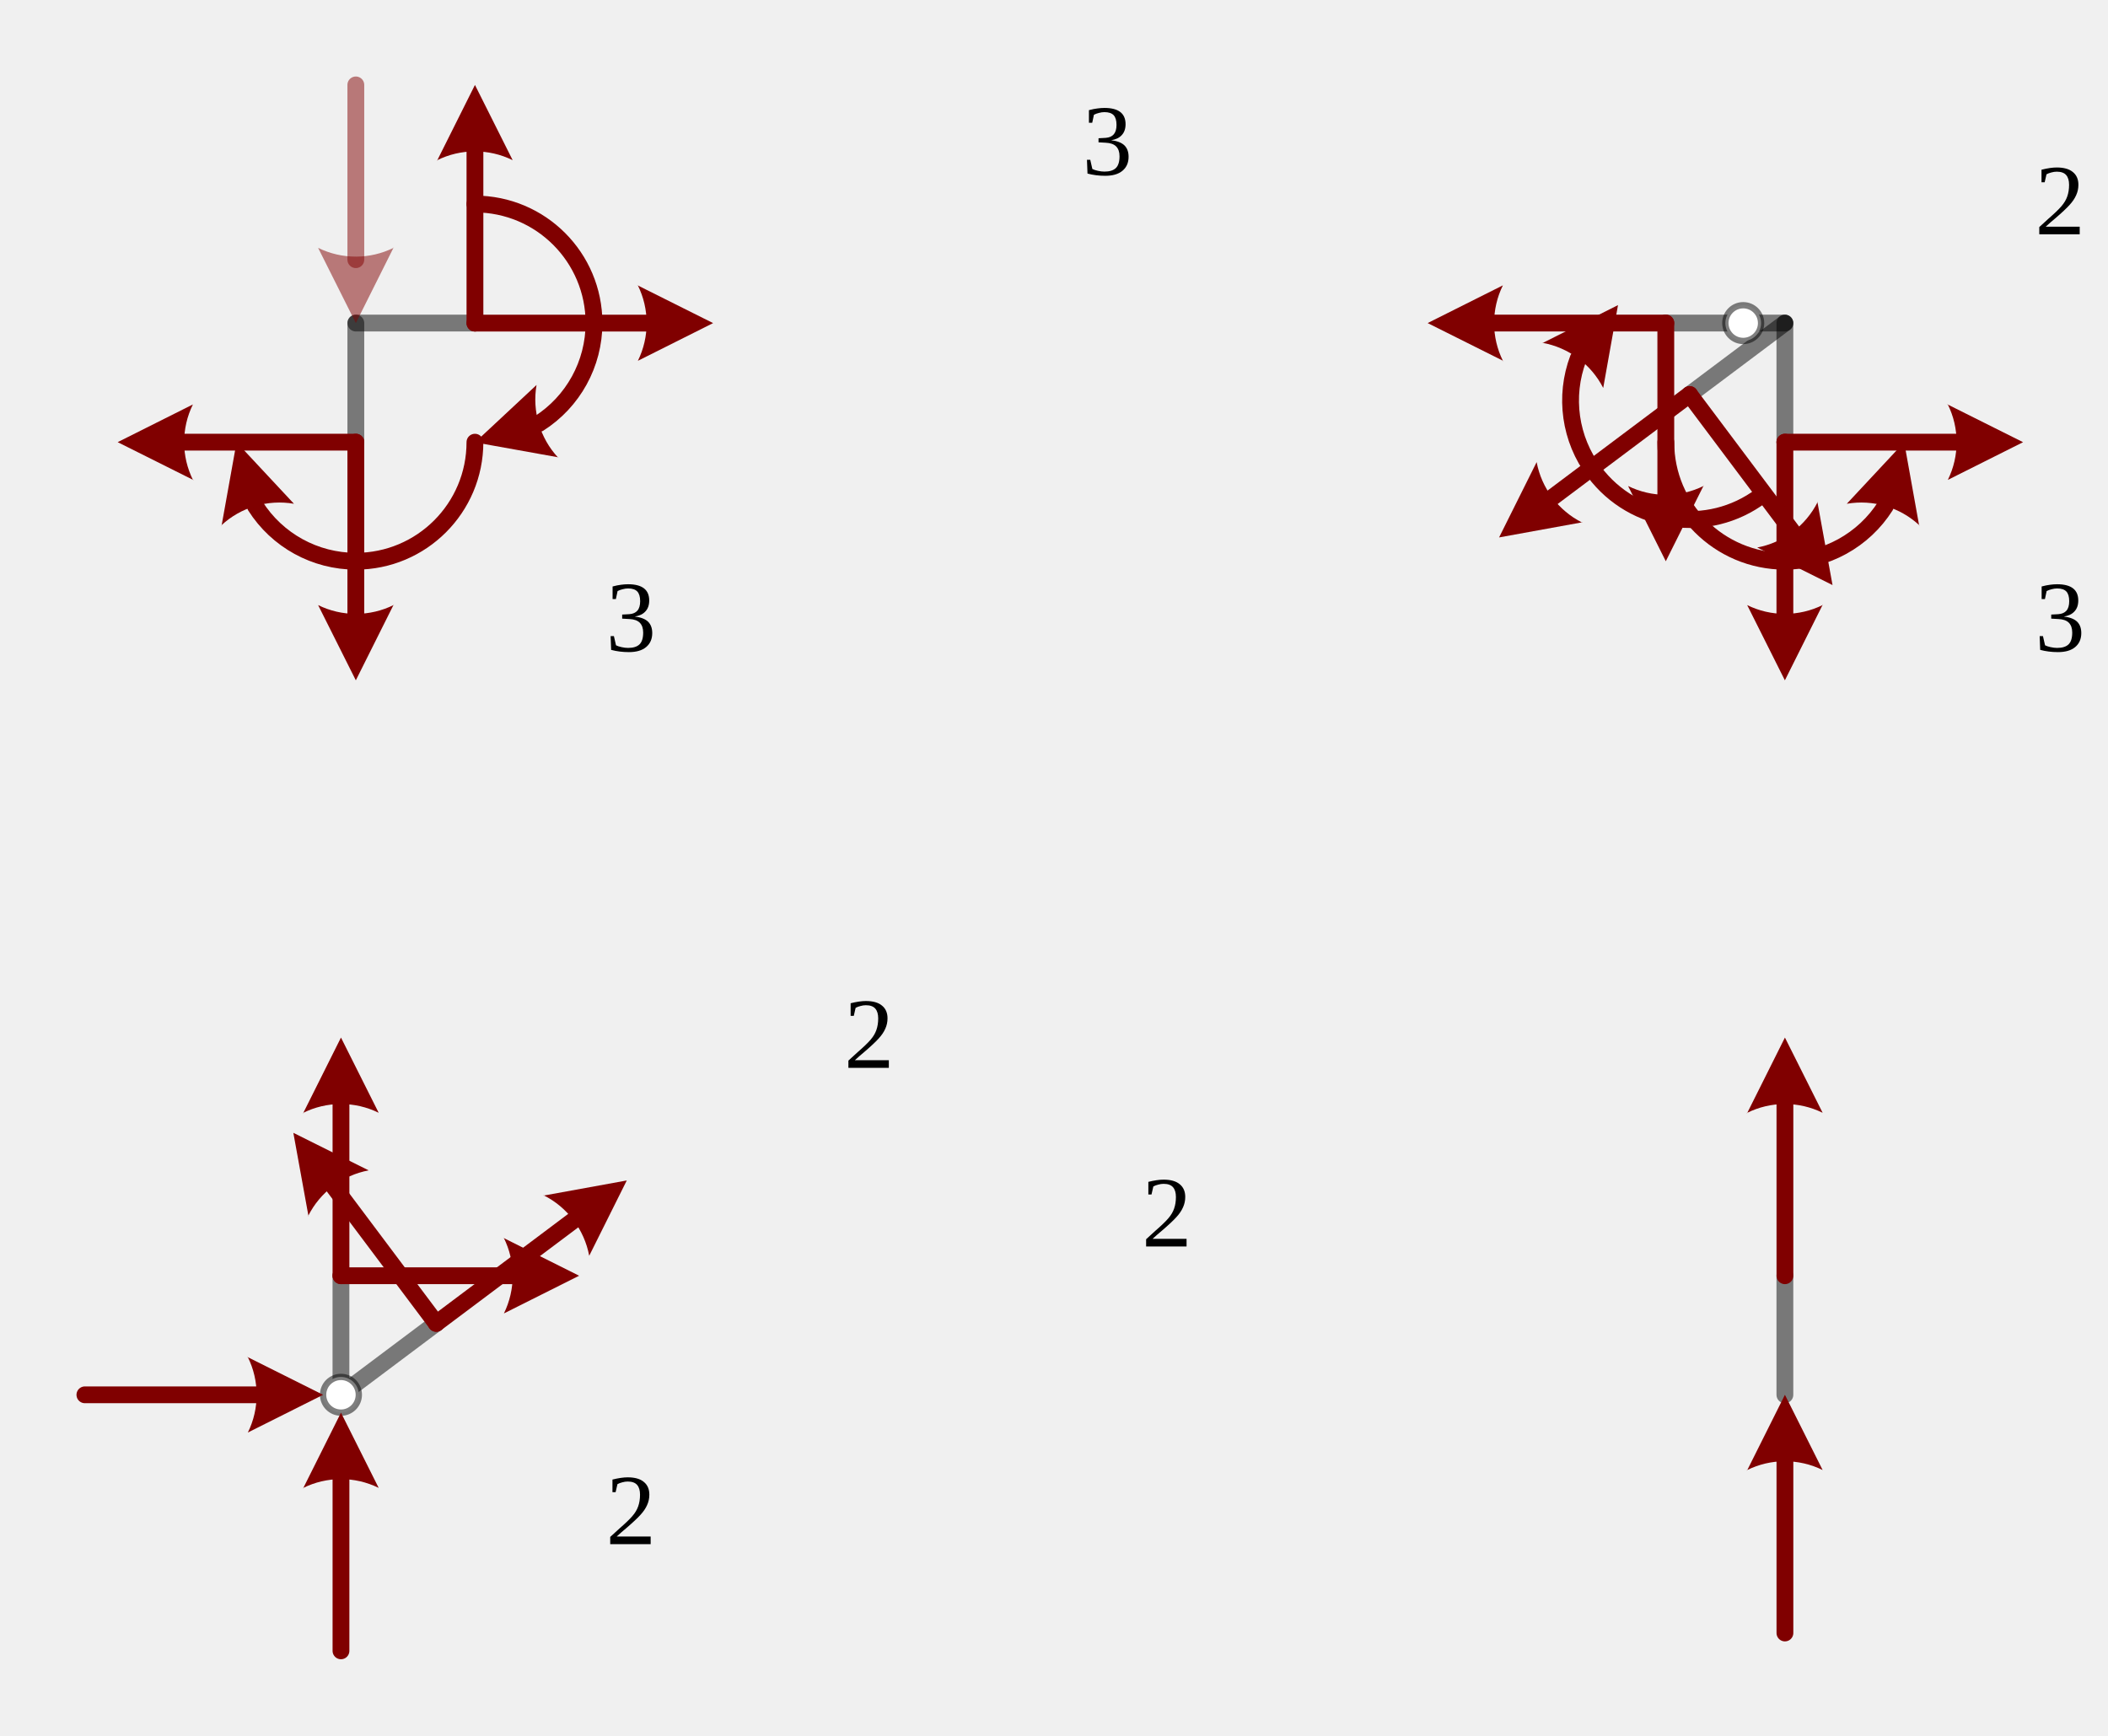
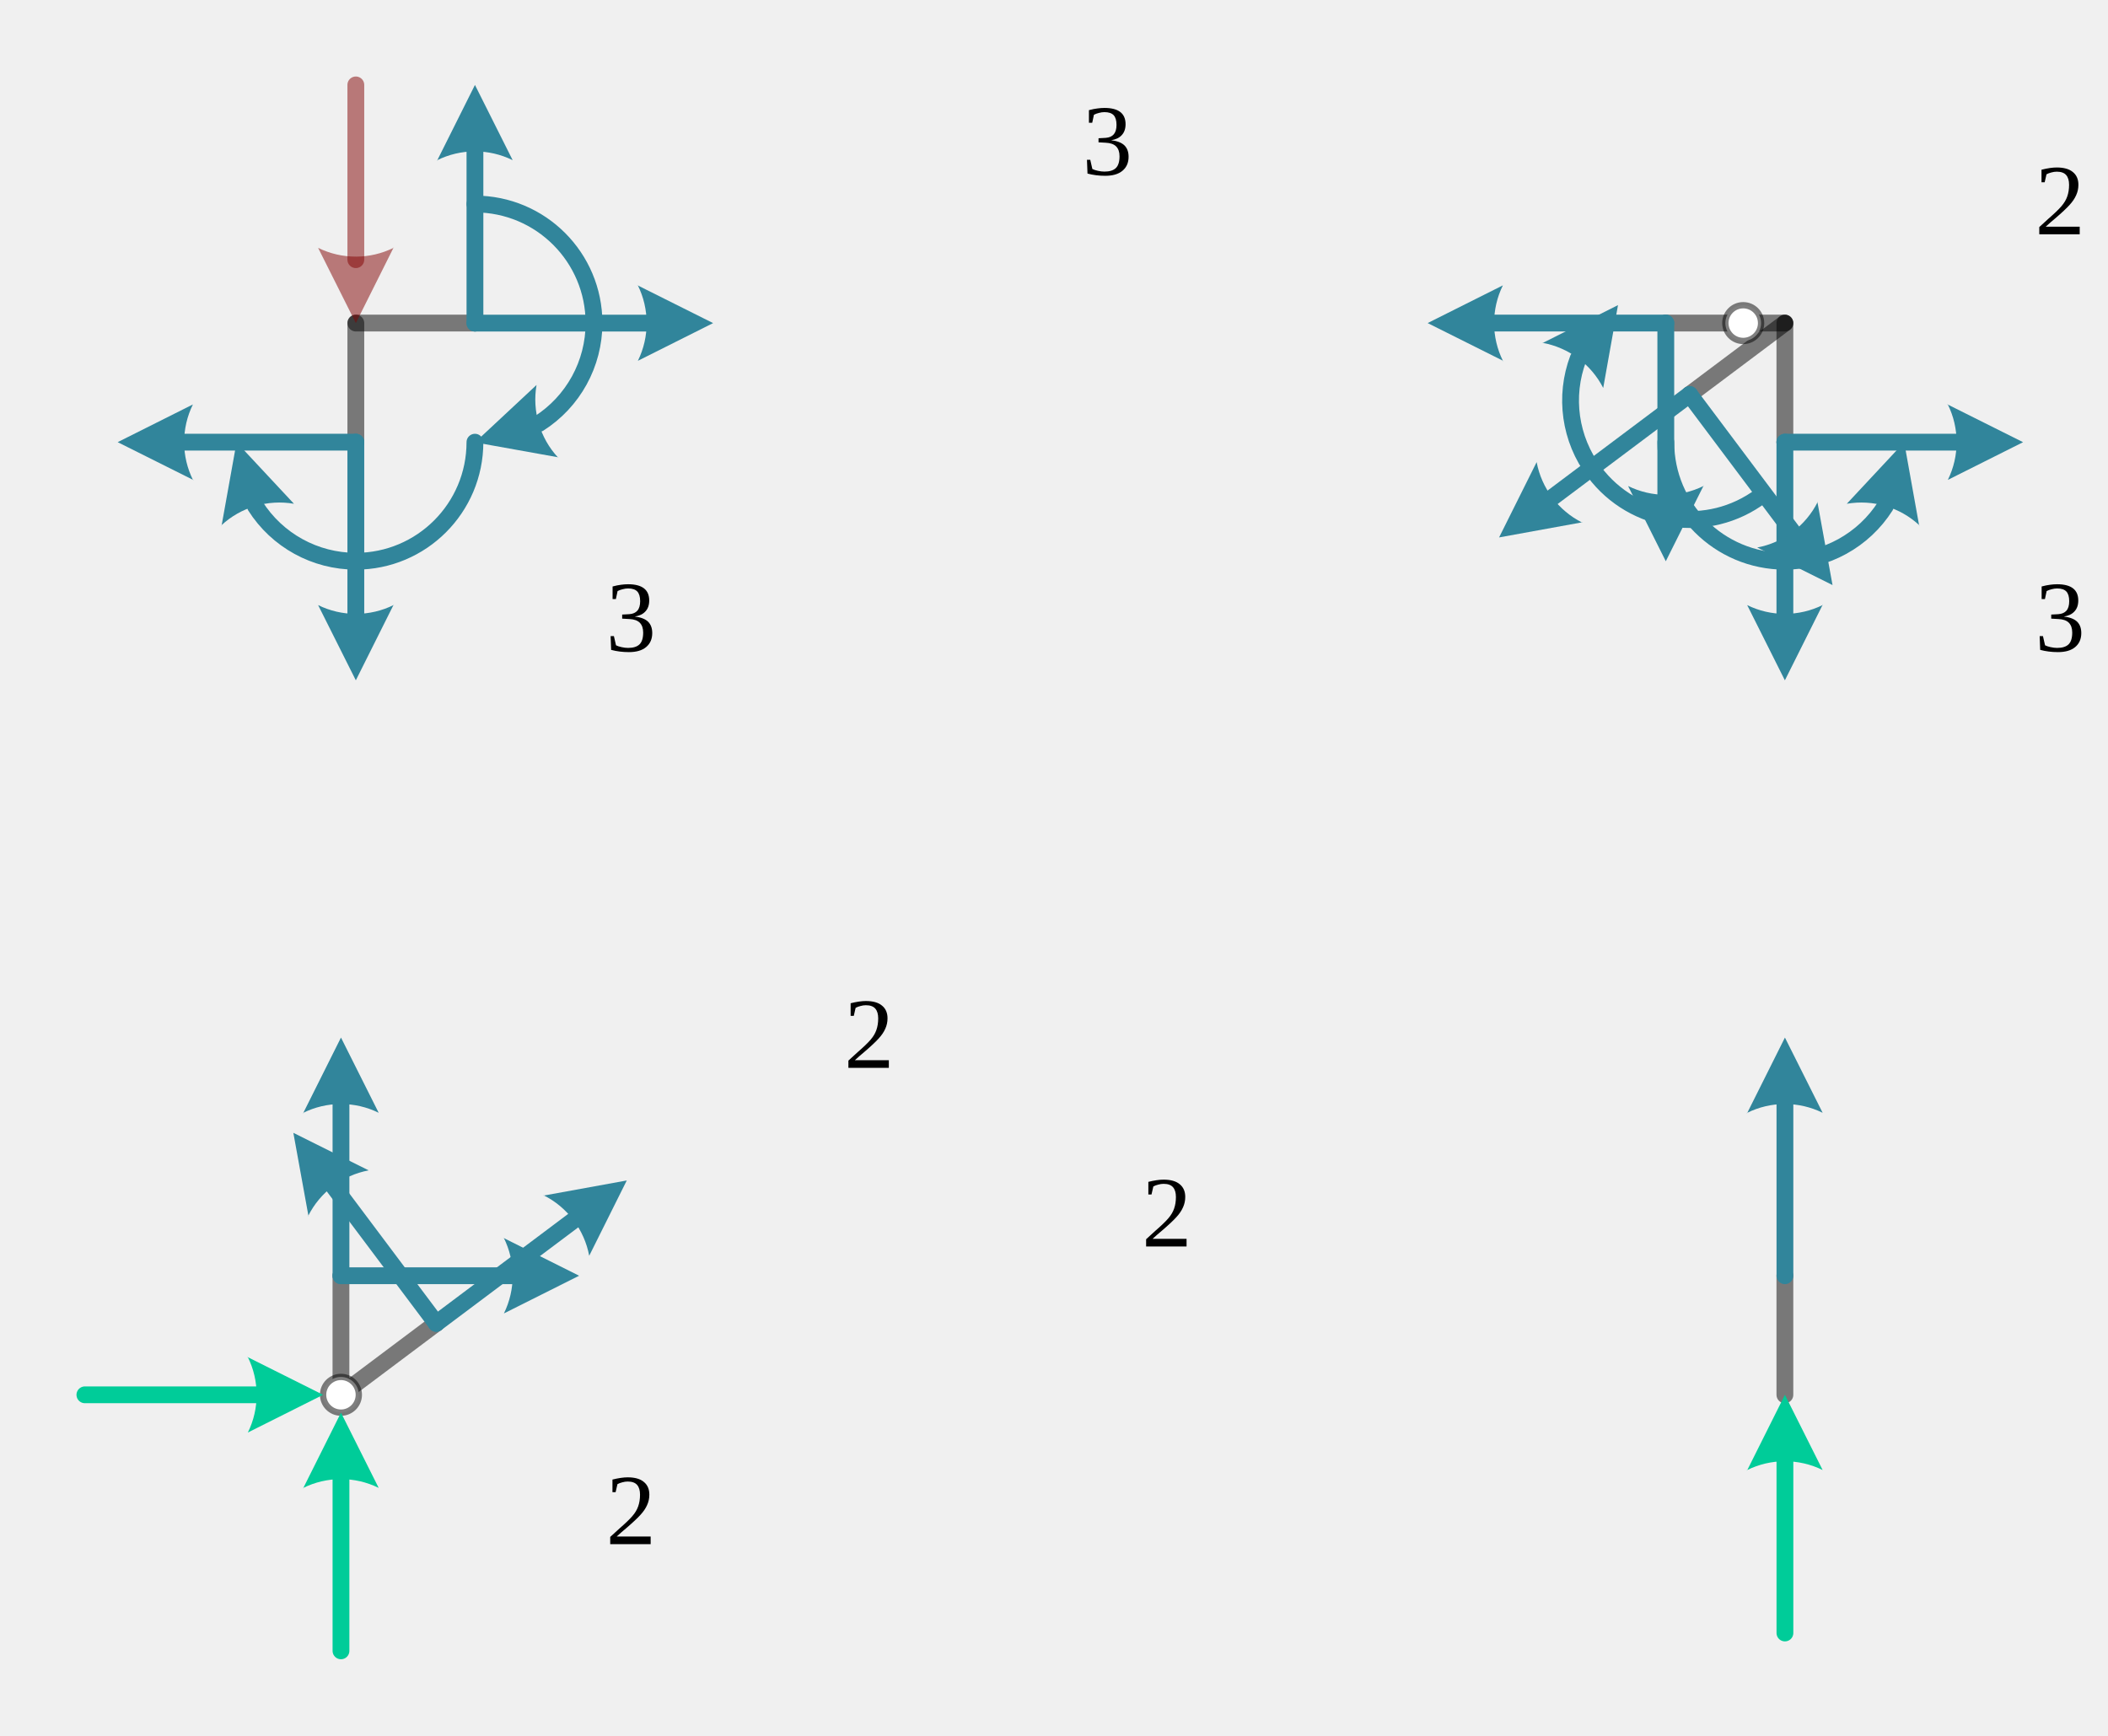
- <svg xmlns="http://www.w3.org/2000/svg" xmlns:ns1="http://schemas.microsoft.com/visio/2003/SVGExtensions/" xmlns:xlink="http://www.w3.org/1999/xlink" width="3.484in" height="2.869in" viewBox="0 0 250.883 206.592" xml:space="preserve" color-interpolation-filters="sRGB" class="st10">
+ <svg xmlns="http://www.w3.org/2000/svg" xmlns:ns1="http://schemas.microsoft.com/visio/2003/SVGExtensions/" xmlns:xlink="http://www.w3.org/1999/xlink" width="3.484in" height="2.869in" viewBox="0 0 250.883 206.592" xml:space="preserve" color-interpolation-filters="sRGB" class="st12">
  <ns1:documentProperties ns1:langID="1043" ns1:metric="true" ns1:viewMarkup="false" />
  <style type="text/css">
	
		.st1 {stroke:#000000;stroke-linecap:round;stroke-linejoin:round;stroke-opacity:0.5;stroke-width:2}
		.st2 {fill:#ffffff;stroke:#000000;stroke-linecap:round;stroke-linejoin:round;stroke-opacity:0.5;stroke-width:0.75}
		.st3 {marker-start:url(#mrkr5-34);stroke:#800000;stroke-linecap:round;stroke-linejoin:round;stroke-opacity:0.5;stroke-width:2}
		.st4 {fill:#800000;fill-opacity:0.5;stroke:#800000;stroke-opacity:0.5;stroke-width:0.442}
- 		.st5 {marker-start:url(#mrkr5-40);stroke:#800000;stroke-linecap:round;stroke-linejoin:round;stroke-width:2}
- 		.st6 {fill:#800000;fill-opacity:1;stroke:#800000;stroke-opacity:1;stroke-width:0.442}
- 		.st7 {marker-end:url(#mrkr5-61);stroke:#800000;stroke-linecap:round;stroke-linejoin:round;stroke-width:2}
- 		.st8 {fill:none;stroke:none;stroke-linecap:round;stroke-linejoin:round;stroke-width:0.75}
- 		.st9 {fill:#000000;font-family:Times New Roman;font-size:1em}
- 		.st10 {fill:none;fill-rule:evenodd;font-size:12px;overflow:visible;stroke-linecap:square;stroke-miterlimit:3}
+ 		.st5 {marker-start:url(#mrkr5-40);stroke:#31859b;stroke-linecap:round;stroke-linejoin:round;stroke-width:2}
+ 		.st6 {fill:#31859b;fill-opacity:1;stroke:#31859b;stroke-opacity:1;stroke-width:0.442}
+ 		.st7 {marker-end:url(#mrkr5-61);stroke:#31859b;stroke-linecap:round;stroke-linejoin:round;stroke-width:2}
+ 		.st8 {marker-start:url(#mrkr5-137);stroke:#00cc99;stroke-linecap:round;stroke-linejoin:round;stroke-width:2}
+ 		.st9 {fill:#00cc99;fill-opacity:1;stroke:#00cc99;stroke-opacity:1;stroke-width:0.442}
+ 		.st10 {fill:none;stroke:none;stroke-linecap:round;stroke-linejoin:round;stroke-width:0.75}
+ 		.st11 {fill:#000000;font-family:Times New Roman;font-size:1em}
+ 		.st12 {fill:none;fill-rule:evenodd;font-size:12px;overflow:visible;stroke-linecap:square;stroke-miterlimit:3}
	
	</style>
  <defs id="Markers">
    <g id="lend5">
      <path d="M 2 1 L 0 0 L 1.981 -0.993 C 1.672 -0.365 1.673 0.373 1.985 1 " style="stroke:none" />
    </g>
    <marker id="mrkr5-34" class="st4" ns1:arrowType="5" ns1:arrowSize="2" ns1:setback="3.775" refX="3.775" orient="auto" markerUnits="strokeWidth" overflow="visible">
      <use xlink:href="#lend5" transform="scale(2.26) " />
    </marker>
    <marker id="mrkr5-40" class="st6" ns1:arrowType="5" ns1:arrowSize="2" ns1:setback="3.775" refX="3.775" orient="auto" markerUnits="strokeWidth" overflow="visible">
      <use xlink:href="#lend5" transform="scale(2.26) " />
    </marker>
    <marker id="mrkr5-61" class="st6" ns1:arrowType="5" ns1:arrowSize="2" ns1:setback="3.775" refX="-3.775" orient="auto" markerUnits="strokeWidth" overflow="visible">
      <use xlink:href="#lend5" transform="scale(-2.26,-2.26) " />
    </marker>
+     <marker id="mrkr5-137" class="st9" ns1:arrowType="5" ns1:arrowSize="2" ns1:setback="3.775" refX="3.775" orient="auto" markerUnits="strokeWidth" overflow="visible">
+       <use xlink:href="#lend5" transform="scale(2.26) " />
+     </marker>
  </defs>
  <g ns1:mID="0" ns1:index="1" ns1:groupContext="foregroundPage">
    <ns1:pageProperties ns1:drawingScale="0.0393701" ns1:pageScale="0.0393701" ns1:drawingUnits="24" ns1:shadowOffsetX="8.50394" ns1:shadowOffsetY="-8.50394" />
-     <g id="shape265-1" ns1:mID="265" ns1:groupContext="shape" transform="translate(198.257,-168.139)">
-       <path d="M0 206.59 L14.17 206.59" class="st1" />
-     </g>
-     <g id="shape266-4" ns1:mID="266" ns1:groupContext="shape" transform="translate(5.83786,52.6267) rotate(-90)">
-       <path d="M0 206.59 L14.17 206.59" class="st1" />
-     </g>
-     <g id="shape267-7" ns1:mID="267" ns1:groupContext="shape" transform="translate(77.1361,-118.316) rotate(-36.8699)">
-       <path d="M0 206.59 L14.17 206.59" class="st1" />
-     </g>
-     <g id="shape268-10" ns1:mID="268" ns1:groupContext="shape" transform="translate(205.343,-166.013)">
+     <g id="shape792-1" ns1:mID="792" ns1:groupContext="shape" transform="translate(198.257,-168.139)">
+       <path d="M0 206.59 L14.17 206.59" class="st1" />
+     </g>
+     <g id="shape793-4" ns1:mID="793" ns1:groupContext="shape" transform="translate(5.83786,52.6267) rotate(-90)">
+       <path d="M0 206.59 L14.17 206.59" class="st1" />
+     </g>
+     <g id="shape794-7" ns1:mID="794" ns1:groupContext="shape" transform="translate(77.1361,-118.316) rotate(-36.8699)">
+       <path d="M0 206.59 L14.17 206.59" class="st1" />
+     </g>
+     <g id="shape795-10" ns1:mID="795" ns1:groupContext="shape" transform="translate(205.343,-166.013)">
      <ellipse cx="2.126" cy="204.466" rx="2.126" ry="2.126" class="st2" />
    </g>
-     <g id="shape269-12" ns1:mID="269" ns1:groupContext="shape" transform="translate(5.83788,166.013) rotate(-90)">
-       <path d="M0 206.59 L14.17 206.59" class="st1" />
-     </g>
-     <g id="shape270-15" ns1:mID="270" ns1:groupContext="shape" transform="translate(-166.013,166.013) rotate(-90)">
-       <path d="M0 206.59 L14.17 206.59" class="st1" />
-     </g>
-     <g id="shape271-18" ns1:mID="271" ns1:groupContext="shape" transform="translate(-83.3757,0.738956) rotate(-36.8699)">
-       <path d="M0 206.59 L14.17 206.59" class="st1" />
-     </g>
-     <g id="shape272-21" ns1:mID="272" ns1:groupContext="shape" transform="translate(38.4535,-38.4535)">
+     <g id="shape796-12" ns1:mID="796" ns1:groupContext="shape" transform="translate(5.83788,166.013) rotate(-90)">
+       <path d="M0 206.59 L14.17 206.59" class="st1" />
+     </g>
+     <g id="shape797-15" ns1:mID="797" ns1:groupContext="shape" transform="translate(-166.013,166.013) rotate(-90)">
+       <path d="M0 206.59 L14.17 206.59" class="st1" />
+     </g>
+     <g id="shape798-18" ns1:mID="798" ns1:groupContext="shape" transform="translate(-83.3757,0.738956) rotate(-36.8699)">
+       <path d="M0 206.59 L14.17 206.59" class="st1" />
+     </g>
+     <g id="shape799-21" ns1:mID="799" ns1:groupContext="shape" transform="translate(38.4535,-38.4535)">
      <ellipse cx="2.126" cy="204.466" rx="2.126" ry="2.126" class="st2" />
    </g>
-     <g id="shape273-23" ns1:mID="273" ns1:groupContext="shape" transform="translate(-164.241,52.6267) rotate(-90)">
-       <path d="M0 206.59 L14.17 206.59" class="st1" />
-     </g>
-     <g id="shape274-26" ns1:mID="274" ns1:groupContext="shape" transform="translate(42.3511,-168.139)">
-       <path d="M0 206.59 L14.17 206.59" class="st1" />
-     </g>
-     <g id="shape275-29" ns1:mID="275" ns1:groupContext="shape" transform="translate(-164.241,38.4535) rotate(-90)">
+     <g id="shape800-23" ns1:mID="800" ns1:groupContext="shape" transform="translate(-164.241,52.6267) rotate(-90)">
+       <path d="M0 206.59 L14.17 206.59" class="st1" />
+     </g>
+     <g id="shape801-26" ns1:mID="801" ns1:groupContext="shape" transform="translate(42.3511,-168.139)">
+       <path d="M0 206.59 L14.17 206.59" class="st1" />
+     </g>
+     <g id="shape802-29" ns1:mID="802" ns1:groupContext="shape" transform="translate(-164.241,38.4535) rotate(-90)">
      <path d="M7.55 206.59 L7.91 206.59 L28.35 206.59" class="st3" />
    </g>
-     <g id="shape276-35" ns1:mID="276" ns1:groupContext="shape" transform="translate(-164.241,80.9732) rotate(-90)">
-       <path d="M7.55 206.59 L7.91 206.59 L28.35 206.59" class="st5" />
-     </g>
-     <g id="shape277-41" ns1:mID="277" ns1:groupContext="shape" transform="translate(263.116,10.107) rotate(90)">
-       <path d="M7.55 206.59 L7.91 206.59 L28.35 206.59" class="st5" />
-     </g>
-     <g id="shape278-46" ns1:mID="278" ns1:groupContext="shape" transform="translate(14.0047,-153.965)">
-       <path d="M7.55 206.59 L7.91 206.59 L28.35 206.59" class="st5" />
-     </g>
-     <g id="shape279-51" ns1:mID="279" ns1:groupContext="shape" transform="translate(84.8708,245.045) rotate(180)">
-       <path d="M7.55 206.59 L7.91 206.59 L28.35 206.59" class="st5" />
-     </g>
-     <g id="shape280-56" ns1:mID="280" ns1:groupContext="shape" transform="translate(263.116,24.2803) rotate(90)">
-       <path d="M-0 206.59 A14.173 14.173 0 0 1 14.17 192.42 A14.173 14.173 0 0 1 26.14 199 L26.24 199.34" class="st7" />
-     </g>
-     <g id="shape281-62" ns1:mID="281" ns1:groupContext="shape" transform="translate(56.5243,259.219) rotate(180)">
-       <path d="M-0 206.59 A14.173 14.173 0 0 1 14.17 192.42 A14.173 14.173 0 0 1 26.14 199 L26.24 199.34" class="st7" />
-     </g>
-     <g id="shape282-67" ns1:mID="282" ns1:groupContext="shape" transform="translate(169.91,-168.139)">
-       <path d="M7.55 206.59 L7.91 206.59 L28.35 206.59" class="st5" />
-     </g>
-     <g id="shape283-72" ns1:mID="283" ns1:groupContext="shape" transform="translate(-8.33537,66.7999) rotate(-90)">
-       <path d="M7.55 206.59 L7.91 206.59 L28.35 206.59" class="st5" />
-     </g>
-     <g id="shape284-77" ns1:mID="284" ns1:groupContext="shape" transform="translate(5.83788,80.9732) rotate(-90)">
-       <path d="M7.55 206.59 L7.91 206.59 L28.35 206.59" class="st5" />
-     </g>
-     <g id="shape285-82" ns1:mID="285" ns1:groupContext="shape" transform="translate(240.776,259.219) rotate(180)">
-       <path d="M7.55 206.59 L7.91 206.59 L28.35 206.59" class="st5" />
-     </g>
-     <g id="shape286-87" ns1:mID="286" ns1:groupContext="shape" transform="translate(54.4589,-101.308) rotate(-36.8699)">
-       <path d="M7.55 206.59 L7.91 206.59 L28.35 206.59" class="st5" />
-     </g>
-     <g id="shape287-92" ns1:mID="287" ns1:groupContext="shape" transform="translate(52.8256,193.59) rotate(-126.87)">
-       <path d="M7.55 206.59 L7.91 206.59 L28.35 206.59" class="st5" />
-     </g>
-     <g id="shape288-97" ns1:mID="288" ns1:groupContext="shape" transform="translate(44.3216,182.96) rotate(-126.87)">
-       <path d="M-0 206.59 A14.173 14.173 0 0 1 14.17 192.42 A14.173 14.173 0 0 1 26.14 199 L26.24 199.34" class="st7" />
-     </g>
-     <g id="shape289-102" ns1:mID="289" ns1:groupContext="shape" transform="translate(198.257,259.219) scale(1,-1)">
-       <path d="M-0 206.59 A14.173 14.173 0 0 1 14.17 192.42 A14.173 14.173 0 0 1 26.14 199 L26.24 199.34" class="st7" />
-     </g>
-     <g id="shape290-107" ns1:mID="290" ns1:groupContext="shape" transform="translate(247.171,123.493) rotate(90)">
-       <path d="M7.55 206.59 L7.91 206.59 L28.35 206.59" class="st5" />
-     </g>
-     <g id="shape291-112" ns1:mID="291" ns1:groupContext="shape" transform="translate(68.9259,358.431) rotate(180)">
-       <path d="M7.55 206.59 L7.91 206.59 L28.35 206.59" class="st5" />
-     </g>
-     <g id="shape292-117" ns1:mID="292" ns1:groupContext="shape" transform="translate(198.55,305.774) rotate(143.13)">
-       <path d="M7.55 206.59 L7.91 206.59 L28.35 206.59" class="st5" />
-     </g>
-     <g id="shape293-122" ns1:mID="293" ns1:groupContext="shape" transform="translate(200.184,10.8762) rotate(53.1301)">
-       <path d="M7.55 206.59 L7.91 206.59 L28.35 206.59" class="st5" />
-     </g>
-     <g id="shape294-127" ns1:mID="294" ns1:groupContext="shape" transform="translate(419.022,123.493) rotate(90)">
-       <path d="M7.55 206.59 L7.91 206.59 L28.35 206.59" class="st5" />
-     </g>
-     <g id="shape295-132" ns1:mID="295" ns1:groupContext="shape" transform="translate(419.022,166.013) rotate(90)">
-       <path d="M7.55 206.59 L7.91 206.59 L28.35 206.59" class="st5" />
-     </g>
-     <g id="shape296-137" ns1:mID="296" ns1:groupContext="shape" transform="translate(38.4535,372.605) rotate(180)">
-       <path d="M7.55 206.59 L7.91 206.59 L28.35 206.59" class="st5" />
-     </g>
-     <g id="shape297-142" ns1:mID="297" ns1:groupContext="shape" transform="translate(247.171,168.139) rotate(90)">
-       <path d="M7.55 206.59 L7.91 206.59 L28.35 206.59" class="st5" />
-     </g>
-     <g id="shape298-147" ns1:mID="298" ns1:groupContext="shape" transform="translate(70.6976,-182.312)">
-       <ns1:textBlock ns1:margins="rect(4,4,4,4)" ns1:tabSpace="42.5197" />
-       <ns1:textRect cx="7.087" cy="199.505" width="14.18" height="14.173" />
-       <rect x="0" y="192.419" width="14.173" height="14.173" class="st8" />
-       <text x="4.09" y="203.11" class="st9" ns1:langID="1043">
-         <ns1:paragraph ns1:horizAlign="1" />
-         <ns1:tabList />3</text>
-     </g>
-     <g id="shape299-150" ns1:mID="299" ns1:groupContext="shape" transform="translate(14.0047,-125.619)">
-       <ns1:textBlock ns1:margins="rect(4,4,4,4)" ns1:tabSpace="42.5197" />
-       <ns1:textRect cx="7.087" cy="199.505" width="14.18" height="14.173" />
-       <rect x="0" y="192.419" width="14.173" height="14.173" class="st8" />
-       <text x="4.09" y="203.11" class="st9" ns1:langID="1043">
-         <ns1:paragraph ns1:horizAlign="1" />
-         <ns1:tabList />3</text>
-     </g>
-     <g id="shape300-153" ns1:mID="300" ns1:groupContext="shape" transform="translate(77.7842,-54.7527)">
-       <ns1:textBlock ns1:margins="rect(4,4,4,4)" ns1:tabSpace="42.5197" />
-       <ns1:textRect cx="7.087" cy="199.505" width="14.18" height="14.173" />
-       <rect x="0" y="192.419" width="14.173" height="14.173" class="st8" />
-       <text x="4.09" y="203.11" class="st9" ns1:langID="1043">
-         <ns1:paragraph ns1:horizAlign="1" />
-         <ns1:tabList />2</text>
-     </g>
-     <g id="shape301-156" ns1:mID="301" ns1:groupContext="shape" transform="translate(42.3511,-76.0125)">
-       <ns1:textBlock ns1:margins="rect(4,4,4,4)" ns1:tabSpace="42.5197" />
-       <ns1:textRect cx="7.087" cy="199.505" width="14.18" height="14.173" />
-       <rect x="0" y="192.419" width="14.173" height="14.173" class="st8" />
-       <text x="4.09" y="203.11" class="st9" ns1:langID="1043">
-         <ns1:paragraph ns1:horizAlign="1" />
-         <ns1:tabList />2</text>
-     </g>
-     <g id="shape302-159" ns1:mID="302" ns1:groupContext="shape" transform="translate(184.083,-175.225)">
-       <ns1:textBlock ns1:margins="rect(4,4,4,4)" ns1:tabSpace="42.5197" />
-       <ns1:textRect cx="7.087" cy="199.505" width="14.18" height="14.173" />
-       <rect x="0" y="192.419" width="14.173" height="14.173" class="st8" />
-       <text x="4.09" y="203.11" class="st9" ns1:langID="1043">
-         <ns1:paragraph ns1:horizAlign="1" />
-         <ns1:tabList />2</text>
-     </g>
-     <g id="shape303-162" ns1:mID="303" ns1:groupContext="shape" transform="translate(226.603,-125.619)">
-       <ns1:textBlock ns1:margins="rect(4,4,4,4)" ns1:tabSpace="42.5197" />
-       <ns1:textRect cx="7.087" cy="199.505" width="14.18" height="14.173" />
-       <rect x="0" y="192.419" width="14.173" height="14.173" class="st8" />
-       <text x="4.09" y="203.11" class="st9" ns1:langID="1043">
-         <ns1:paragraph ns1:horizAlign="1" />
-         <ns1:tabList />3</text>
-     </g>
-     <g id="shape304-165" ns1:mID="304" ns1:groupContext="shape" transform="translate(184.083,-125.619)">
-       <ns1:textBlock ns1:margins="rect(4,4,4,4)" ns1:tabSpace="42.5197" />
-       <ns1:textRect cx="7.087" cy="199.505" width="14.18" height="14.173" />
-       <rect x="0" y="192.419" width="14.173" height="14.173" class="st8" />
-       <text x="4.09" y="203.11" class="st9" ns1:langID="1043">
-         <ns1:paragraph ns1:horizAlign="1" />
-         <ns1:tabList />3</text>
-     </g>
-     <g id="shape305-168" ns1:mID="305" ns1:groupContext="shape" transform="translate(219.516,-54.7527)">
-       <ns1:textBlock ns1:margins="rect(4,4,4,4)" ns1:tabSpace="42.5197" />
-       <ns1:textRect cx="7.087" cy="199.505" width="14.18" height="14.173" />
-       <rect x="0" y="192.419" width="14.173" height="14.173" class="st8" />
-       <text x="4.09" y="203.11" class="st9" ns1:langID="1043">
+     <g id="shape803-35" ns1:mID="803" ns1:groupContext="shape" transform="translate(-164.241,80.9732) rotate(-90)">
+       <path d="M7.55 206.59 L7.91 206.59 L28.35 206.59" class="st5" />
+     </g>
+     <g id="shape804-41" ns1:mID="804" ns1:groupContext="shape" transform="translate(263.116,10.107) rotate(90)">
+       <path d="M7.55 206.59 L7.91 206.59 L28.35 206.59" class="st5" />
+     </g>
+     <g id="shape805-46" ns1:mID="805" ns1:groupContext="shape" transform="translate(14.0047,-153.965)">
+       <path d="M7.55 206.59 L7.91 206.59 L28.35 206.59" class="st5" />
+     </g>
+     <g id="shape806-51" ns1:mID="806" ns1:groupContext="shape" transform="translate(84.8708,245.045) rotate(180)">
+       <path d="M7.55 206.59 L7.91 206.59 L28.35 206.59" class="st5" />
+     </g>
+     <g id="shape807-56" ns1:mID="807" ns1:groupContext="shape" transform="translate(263.116,24.2803) rotate(90)">
+       <path d="M-0 206.59 A14.173 14.173 0 0 1 14.17 192.42 A14.173 14.173 0 0 1 26.14 199 L26.24 199.34" class="st7" />
+     </g>
+     <g id="shape808-62" ns1:mID="808" ns1:groupContext="shape" transform="translate(56.5243,259.219) rotate(180)">
+       <path d="M-0 206.59 A14.173 14.173 0 0 1 14.17 192.42 A14.173 14.173 0 0 1 26.14 199 L26.24 199.34" class="st7" />
+     </g>
+     <g id="shape809-67" ns1:mID="809" ns1:groupContext="shape" transform="translate(169.91,-168.139)">
+       <path d="M7.55 206.59 L7.91 206.59 L28.35 206.59" class="st5" />
+     </g>
+     <g id="shape810-72" ns1:mID="810" ns1:groupContext="shape" transform="translate(-8.33537,66.7999) rotate(-90)">
+       <path d="M7.55 206.59 L7.91 206.59 L28.35 206.59" class="st5" />
+     </g>
+     <g id="shape811-77" ns1:mID="811" ns1:groupContext="shape" transform="translate(5.83788,80.9732) rotate(-90)">
+       <path d="M7.55 206.59 L7.91 206.59 L28.35 206.59" class="st5" />
+     </g>
+     <g id="shape812-82" ns1:mID="812" ns1:groupContext="shape" transform="translate(240.776,259.219) rotate(180)">
+       <path d="M7.55 206.59 L7.91 206.59 L28.35 206.59" class="st5" />
+     </g>
+     <g id="shape813-87" ns1:mID="813" ns1:groupContext="shape" transform="translate(54.4589,-101.308) rotate(-36.8699)">
+       <path d="M7.55 206.59 L7.91 206.59 L28.35 206.59" class="st5" />
+     </g>
+     <g id="shape814-92" ns1:mID="814" ns1:groupContext="shape" transform="translate(52.8256,193.59) rotate(-126.87)">
+       <path d="M7.55 206.59 L7.91 206.59 L28.35 206.59" class="st5" />
+     </g>
+     <g id="shape815-97" ns1:mID="815" ns1:groupContext="shape" transform="translate(44.3216,182.96) rotate(-126.87)">
+       <path d="M-0 206.59 A14.173 14.173 0 0 1 14.17 192.42 A14.173 14.173 0 0 1 26.14 199 L26.24 199.34" class="st7" />
+     </g>
+     <g id="shape816-102" ns1:mID="816" ns1:groupContext="shape" transform="translate(198.257,259.219) scale(1,-1)">
+       <path d="M-0 206.59 A14.173 14.173 0 0 1 14.17 192.42 A14.173 14.173 0 0 1 26.14 199 L26.24 199.34" class="st7" />
+     </g>
+     <g id="shape817-107" ns1:mID="817" ns1:groupContext="shape" transform="translate(247.171,123.493) rotate(90)">
+       <path d="M7.55 206.59 L7.91 206.59 L28.35 206.59" class="st5" />
+     </g>
+     <g id="shape818-112" ns1:mID="818" ns1:groupContext="shape" transform="translate(68.9259,358.431) rotate(180)">
+       <path d="M7.55 206.59 L7.91 206.59 L28.35 206.59" class="st5" />
+     </g>
+     <g id="shape819-117" ns1:mID="819" ns1:groupContext="shape" transform="translate(198.55,305.774) rotate(143.13)">
+       <path d="M7.55 206.59 L7.91 206.59 L28.35 206.59" class="st5" />
+     </g>
+     <g id="shape820-122" ns1:mID="820" ns1:groupContext="shape" transform="translate(200.184,10.8762) rotate(53.1301)">
+       <path d="M7.55 206.59 L7.91 206.59 L28.35 206.59" class="st5" />
+     </g>
+     <g id="shape821-127" ns1:mID="821" ns1:groupContext="shape" transform="translate(419.022,123.493) rotate(90)">
+       <path d="M7.55 206.59 L7.91 206.59 L28.35 206.59" class="st5" />
+     </g>
+     <g id="shape822-132" ns1:mID="822" ns1:groupContext="shape" transform="translate(419.022,166.013) rotate(90)">
+       <path d="M7.55 206.59 L7.91 206.59 L28.35 206.59" class="st8" />
+     </g>
+     <g id="shape823-138" ns1:mID="823" ns1:groupContext="shape" transform="translate(38.4535,372.605) rotate(180)">
+       <path d="M7.55 206.59 L7.91 206.59 L28.35 206.59" class="st8" />
+     </g>
+     <g id="shape824-143" ns1:mID="824" ns1:groupContext="shape" transform="translate(247.171,168.139) rotate(90)">
+       <path d="M7.55 206.59 L7.91 206.59 L28.35 206.59" class="st8" />
+     </g>
+     <g id="shape825-148" ns1:mID="825" ns1:groupContext="shape" transform="translate(70.6976,-182.312)">
+       <ns1:textBlock ns1:margins="rect(4,4,4,4)" ns1:tabSpace="42.5197" />
+       <ns1:textRect cx="7.087" cy="199.505" width="14.18" height="14.173" />
+       <rect x="0" y="192.419" width="14.173" height="14.173" class="st10" />
+       <text x="4.09" y="203.11" class="st11" ns1:langID="1043">
+         <ns1:paragraph ns1:horizAlign="1" />
+         <ns1:tabList />3</text>
+     </g>
+     <g id="shape826-151" ns1:mID="826" ns1:groupContext="shape" transform="translate(14.0047,-125.619)">
+       <ns1:textBlock ns1:margins="rect(4,4,4,4)" ns1:tabSpace="42.5197" />
+       <ns1:textRect cx="7.087" cy="199.505" width="14.18" height="14.173" />
+       <rect x="0" y="192.419" width="14.173" height="14.173" class="st10" />
+       <text x="4.09" y="203.11" class="st11" ns1:langID="1043">
+         <ns1:paragraph ns1:horizAlign="1" />
+         <ns1:tabList />3</text>
+     </g>
+     <g id="shape827-154" ns1:mID="827" ns1:groupContext="shape" transform="translate(77.7842,-54.7527)">
+       <ns1:textBlock ns1:margins="rect(4,4,4,4)" ns1:tabSpace="42.5197" />
+       <ns1:textRect cx="7.087" cy="199.505" width="14.18" height="14.173" />
+       <rect x="0" y="192.419" width="14.173" height="14.173" class="st10" />
+       <text x="4.09" y="203.11" class="st11" ns1:langID="1043">
+         <ns1:paragraph ns1:horizAlign="1" />
+         <ns1:tabList />2</text>
+     </g>
+     <g id="shape828-157" ns1:mID="828" ns1:groupContext="shape" transform="translate(42.3511,-76.0125)">
+       <ns1:textBlock ns1:margins="rect(4,4,4,4)" ns1:tabSpace="42.5197" />
+       <ns1:textRect cx="7.087" cy="199.505" width="14.18" height="14.173" />
+       <rect x="0" y="192.419" width="14.173" height="14.173" class="st10" />
+       <text x="4.09" y="203.11" class="st11" ns1:langID="1043">
+         <ns1:paragraph ns1:horizAlign="1" />
+         <ns1:tabList />2</text>
+     </g>
+     <g id="shape829-160" ns1:mID="829" ns1:groupContext="shape" transform="translate(184.083,-175.225)">
+       <ns1:textBlock ns1:margins="rect(4,4,4,4)" ns1:tabSpace="42.5197" />
+       <ns1:textRect cx="7.087" cy="199.505" width="14.18" height="14.173" />
+       <rect x="0" y="192.419" width="14.173" height="14.173" class="st10" />
+       <text x="4.09" y="203.11" class="st11" ns1:langID="1043">
+         <ns1:paragraph ns1:horizAlign="1" />
+         <ns1:tabList />2</text>
+     </g>
+     <g id="shape830-163" ns1:mID="830" ns1:groupContext="shape" transform="translate(226.603,-125.619)">
+       <ns1:textBlock ns1:margins="rect(4,4,4,4)" ns1:tabSpace="42.5197" />
+       <ns1:textRect cx="7.087" cy="199.505" width="14.18" height="14.173" />
+       <rect x="0" y="192.419" width="14.173" height="14.173" class="st10" />
+       <text x="4.09" y="203.11" class="st11" ns1:langID="1043">
+         <ns1:paragraph ns1:horizAlign="1" />
+         <ns1:tabList />3</text>
+     </g>
+     <g id="shape831-166" ns1:mID="831" ns1:groupContext="shape" transform="translate(184.083,-125.619)">
+       <ns1:textBlock ns1:margins="rect(4,4,4,4)" ns1:tabSpace="42.5197" />
+       <ns1:textRect cx="7.087" cy="199.505" width="14.18" height="14.173" />
+       <rect x="0" y="192.419" width="14.173" height="14.173" class="st10" />
+       <text x="4.09" y="203.11" class="st11" ns1:langID="1043">
+         <ns1:paragraph ns1:horizAlign="1" />
+         <ns1:tabList />3</text>
+     </g>
+     <g id="shape832-169" ns1:mID="832" ns1:groupContext="shape" transform="translate(219.516,-54.7527)">
+       <ns1:textBlock ns1:margins="rect(4,4,4,4)" ns1:tabSpace="42.5197" />
+       <ns1:textRect cx="7.087" cy="199.505" width="14.18" height="14.173" />
+       <rect x="0" y="192.419" width="14.173" height="14.173" class="st10" />
+       <text x="4.09" y="203.11" class="st11" ns1:langID="1043">
        <ns1:paragraph ns1:horizAlign="1" />
        <ns1:tabList />1</text>
    </g>
-     <g id="shape306-171" ns1:mID="306" ns1:groupContext="shape" transform="translate(219.516,-19.3196)">
-       <ns1:textBlock ns1:margins="rect(4,4,4,4)" ns1:tabSpace="42.5197" />
-       <ns1:textRect cx="7.087" cy="199.505" width="14.18" height="14.173" />
-       <rect x="0" y="192.419" width="14.173" height="14.173" class="st8" />
-       <text x="4.09" y="203.11" class="st9" ns1:langID="1043">
+     <g id="shape833-172" ns1:mID="833" ns1:groupContext="shape" transform="translate(219.516,-19.3196)">
+       <ns1:textBlock ns1:margins="rect(4,4,4,4)" ns1:tabSpace="42.5197" />
+       <ns1:textRect cx="7.087" cy="199.505" width="14.18" height="14.173" />
+       <rect x="0" y="192.419" width="14.173" height="14.173" class="st10" />
+       <text x="4.09" y="203.11" class="st11" ns1:langID="1043">
        <ns1:paragraph ns1:horizAlign="1" />
        <ns1:tabList />1</text>
    </g>
-     <g id="shape307-174" ns1:mID="307" ns1:groupContext="shape" transform="translate(14.0047,-19.3196)">
-       <ns1:textBlock ns1:margins="rect(4,4,4,4)" ns1:tabSpace="42.5197" />
-       <ns1:textRect cx="7.087" cy="199.505" width="14.18" height="14.173" />
-       <rect x="0" y="192.419" width="14.173" height="14.173" class="st8" />
-       <text x="4.09" y="203.11" class="st9" ns1:langID="1043">
+     <g id="shape834-175" ns1:mID="834" ns1:groupContext="shape" transform="translate(14.0047,-19.3196)">
+       <ns1:textBlock ns1:margins="rect(4,4,4,4)" ns1:tabSpace="42.5197" />
+       <ns1:textRect cx="7.087" cy="199.505" width="14.18" height="14.173" />
+       <rect x="0" y="192.419" width="14.173" height="14.173" class="st10" />
+       <text x="4.09" y="203.11" class="st11" ns1:langID="1043">
        <ns1:paragraph ns1:horizAlign="1" />
        <ns1:tabList />2</text>
    </g>
  </g>
</svg>
